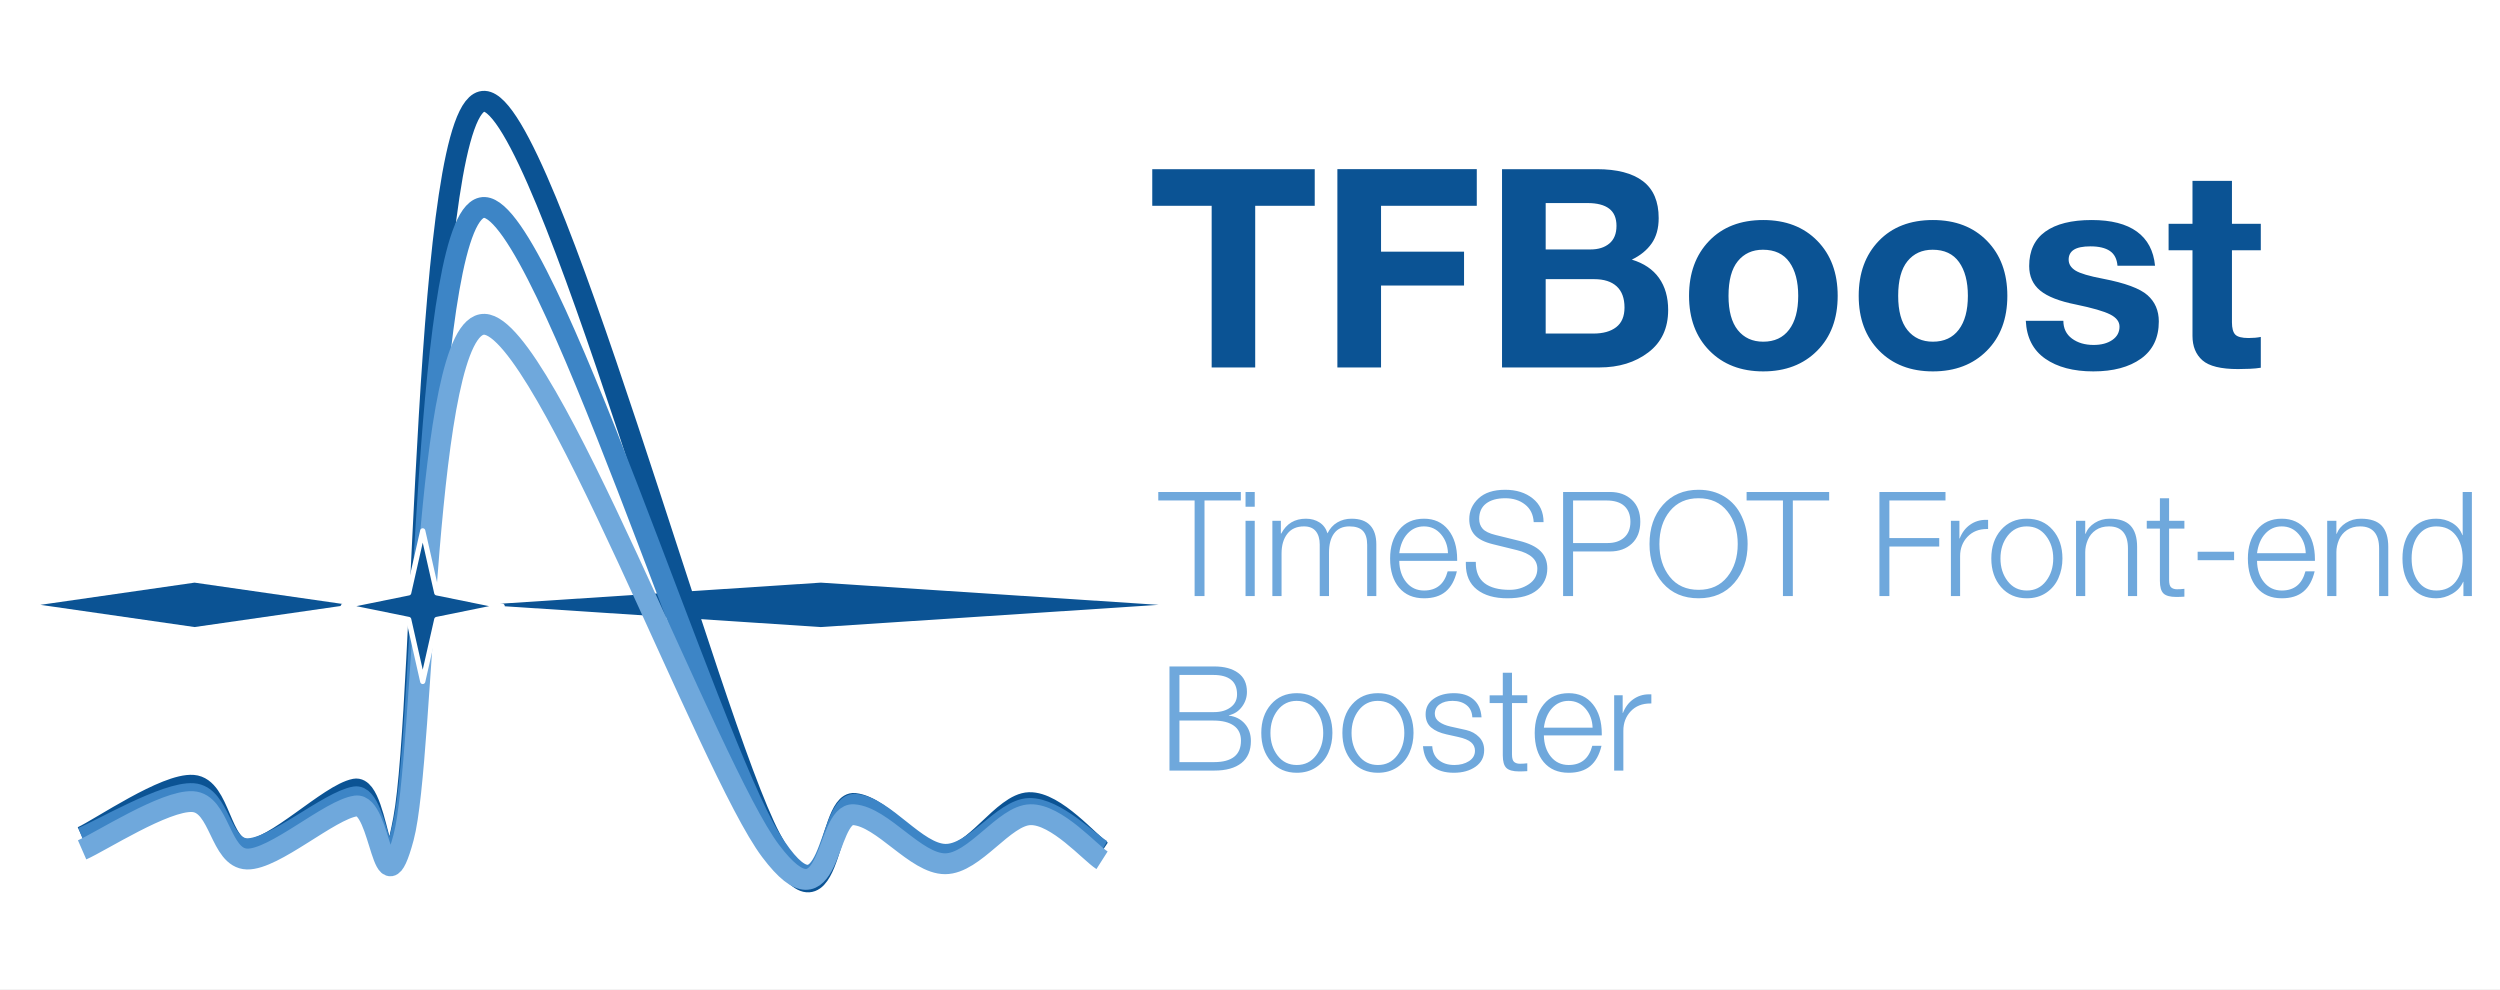
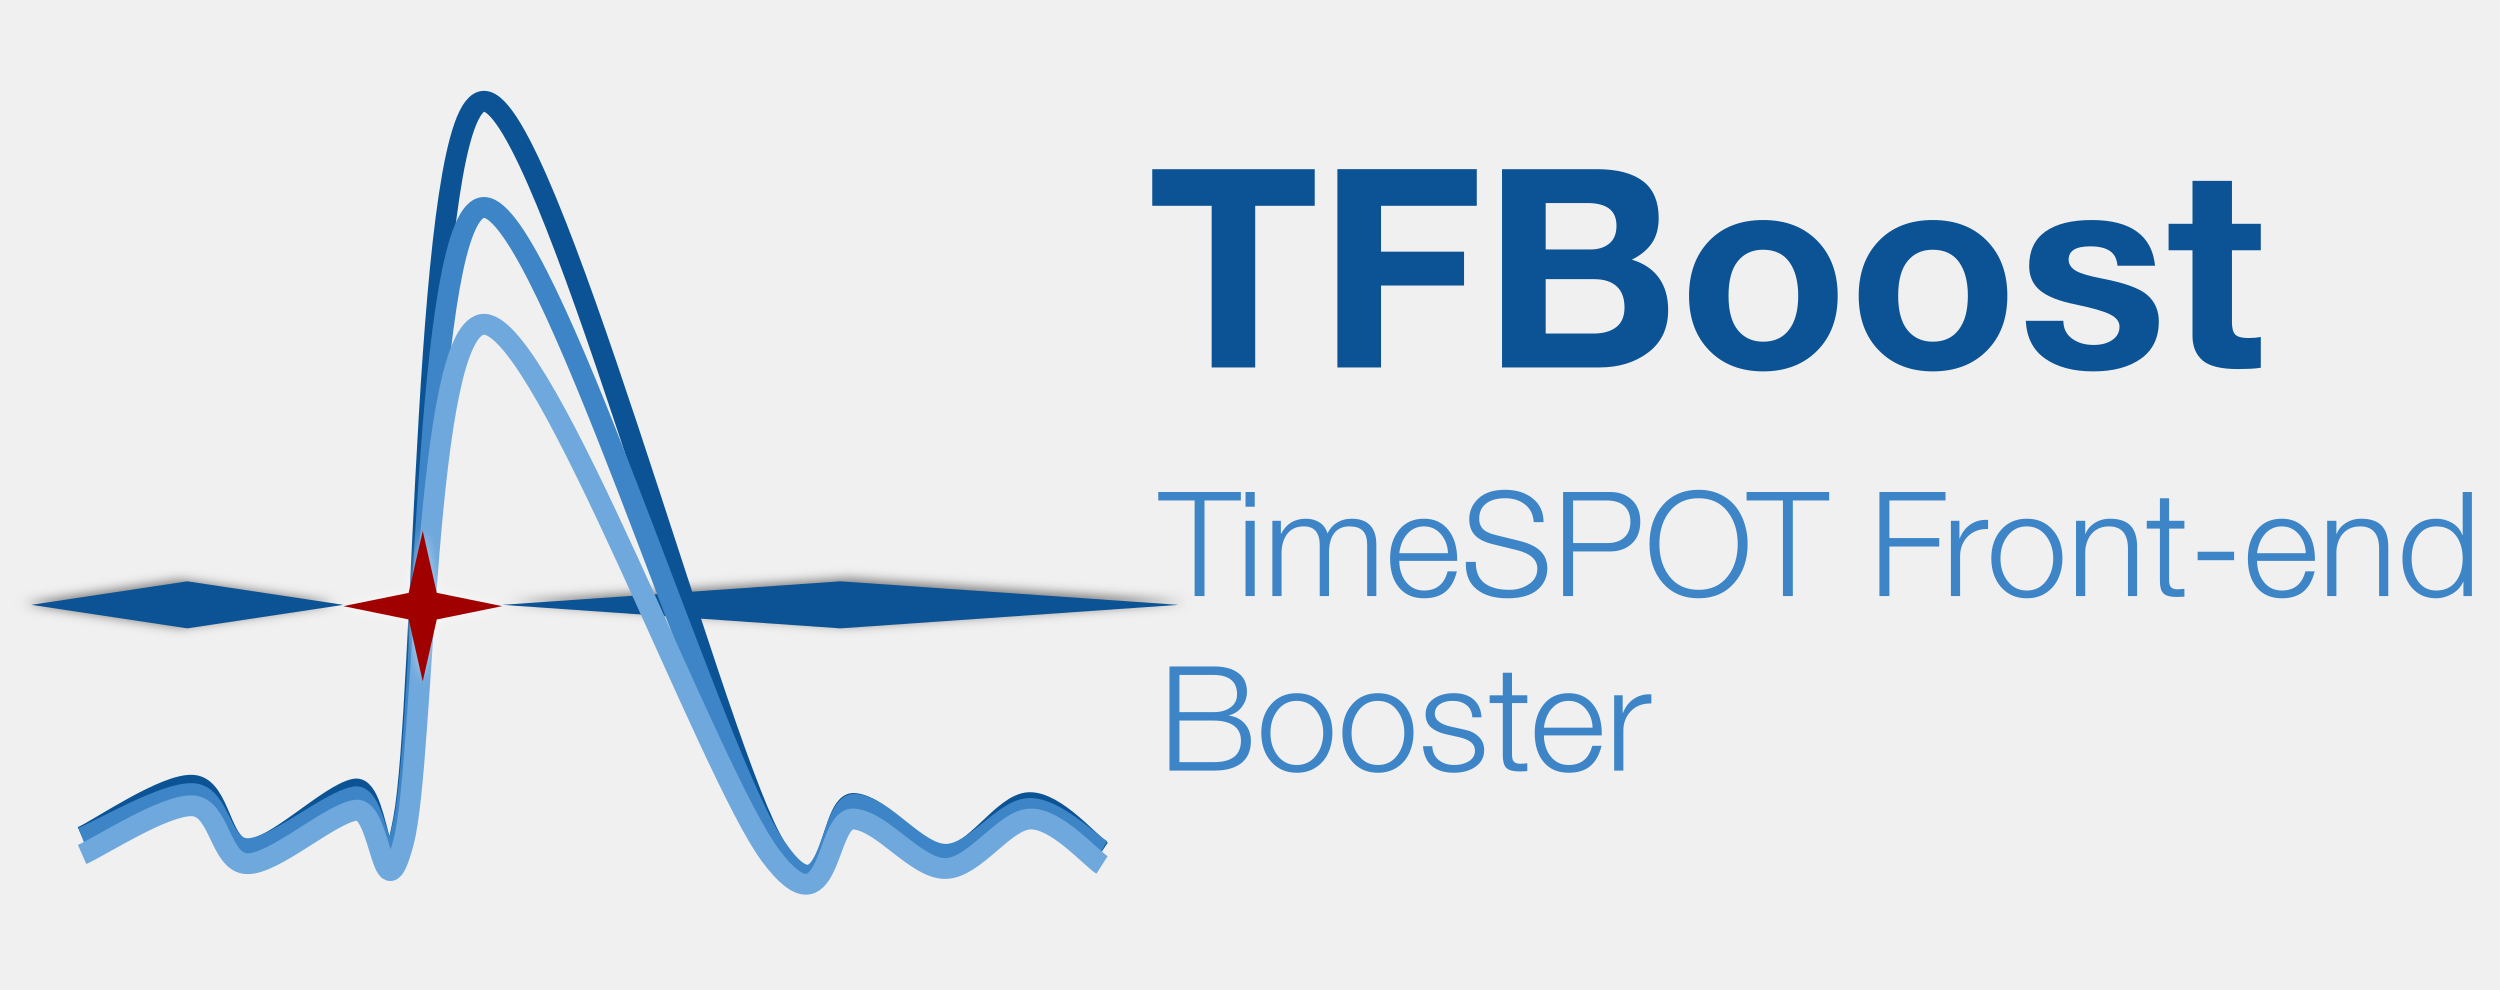
- <svg xmlns="http://www.w3.org/2000/svg" version="1.1" viewBox="0.0 0.0 960.0 379.843" fill="none" stroke="none" stroke-linecap="square" stroke-miterlimit="10">
+ <svg xmlns="http://www.w3.org/2000/svg" xmlns:xlink="http://www.w3.org/1999/xlink" version="1.1" viewBox="0.0 0.0 960.0 379.843" fill="none" stroke="none" stroke-linecap="square" stroke-miterlimit="10">
  <clipPath id="p.0">
    <path d="m0 0l960.0 0l0 379.843l-960.0 0l0 -379.843z" clip-rule="nonzero" />
  </clipPath>
  <g clip-path="url(#p.0)">
-     <path fill="#ffffff" d="m0 0l960.0 0l0 379.843l-960.0 0z" fill-rule="evenodd" />
-     <path fill="#0b5394" d="m177.841 232.262l137.339 -9.032l137.339 9.032l-137.339 9.032z" fill-rule="evenodd" />
-     <path stroke="#ffffff" stroke-width="1.0" stroke-linejoin="round" stroke-linecap="butt" d="m177.841 232.262l137.339 -9.032l137.339 9.032l-137.339 9.032z" fill-rule="evenodd" />
+     <path fill="#000000" fill-opacity="0.0" d="m0 0l960.0 0l0 379.843l-960.0 0z" fill-rule="evenodd" />
+     <g filter="url(#shadowFilter-p.1)">
+       <use xlink:href="#p.1" transform="matrix(1.0 0.0 0.0 1.0 2.800742 -1.075104)" />
+     </g>
+     <defs>
+       <filter id="shadowFilter-p.1" filterUnits="userSpaceOnUse">
+         <feGaussianBlur in="SourceAlpha" stdDeviation="2.0" result="blur" />
+         <feComponentTransfer in="blur" color-interpolation-filters="sRGB">
+           <feFuncR type="linear" slope="0" intercept="0.0" />
+           <feFuncG type="linear" slope="0" intercept="0.0" />
+           <feFuncB type="linear" slope="0" intercept="0.0" />
+           <feFuncA type="linear" slope="0.5" intercept="0" />
+         </feComponentTransfer>
+       </filter>
+     </defs>
+     <g id="p.1">
+       <path fill="#0b5394" d="m192.832 232.261l129.844 -9.033l129.844 9.033l-129.844 9.033z" fill-rule="evenodd" />
+     </g>
    <path fill="#000000" fill-opacity="0.0" d="m31.533 321.282c7.104 -3.288 32.067 -20.551 42.624 -19.728c10.558 0.823 10.361 24.425 20.722 24.666c10.361 0.241 31.428 -21.285 41.444 -23.221c10.016 -1.936 10.361 55.622 18.65 11.604c8.289 -44.018 7.598 -276.92 31.083 -275.714c23.485 1.205 86.149 238.008 109.827 282.947c23.678 44.938 21.067 -14.471 32.241 -13.317c11.174 1.153 23.623 20.29 34.803 20.238c11.18 -0.052 22.238 -20.238 32.28 -20.549c10.042 -0.312 23.31 15.567 27.972 18.68" fill-rule="evenodd" />
    <path stroke="#0b5394" stroke-width="8.0" stroke-linejoin="round" stroke-linecap="butt" d="m31.533 321.282c7.104 -3.288 32.067 -20.551 42.624 -19.728c10.558 0.823 10.361 24.425 20.722 24.666c10.361 0.241 31.428 -21.285 41.444 -23.221c10.016 -1.936 10.361 55.622 18.65 11.604c8.289 -44.018 7.598 -276.92 31.083 -275.714c23.485 1.205 86.149 238.008 109.827 282.947c23.678 44.938 21.067 -14.471 32.241 -13.317c11.174 1.153 23.623 20.29 34.803 20.238c11.18 -0.052 22.238 -20.238 32.28 -20.549c10.042 -0.312 23.31 15.567 27.972 18.68" fill-rule="evenodd" />
    <path fill="#000000" fill-opacity="0.0" d="m31.533 321.659c7.104 -2.818 32.067 -17.611 42.624 -16.906c10.558 0.705 10.361 20.931 20.722 21.137c10.361 0.206 31.428 -18.24 41.444 -19.899c10.016 -1.659 10.361 47.665 18.65 9.944c8.289 -37.721 7.598 -237.305 31.083 -236.272c23.485 1.033 86.087 204.271 109.827 242.47c23.74 38.199 21.437 -14.265 32.611 -13.277c11.174 0.988 23.315 18.941 34.433 19.208c11.119 0.266 22.238 -17.343 32.28 -17.61c10.042 -0.267 23.31 13.34 27.972 16.008" fill-rule="evenodd" />
    <path stroke="#3d85c6" stroke-width="8.0" stroke-linejoin="round" stroke-linecap="butt" d="m31.533 321.659c7.104 -2.818 32.067 -17.611 42.624 -16.906c10.558 0.705 10.361 20.931 20.722 21.137c10.361 0.206 31.428 -18.24 41.444 -19.899c10.016 -1.659 10.361 47.665 18.65 9.944c8.289 -37.721 7.598 -237.305 31.083 -236.272c23.485 1.033 86.087 204.271 109.827 242.47c23.74 38.199 21.437 -14.265 32.611 -13.277c11.174 0.988 23.315 18.941 34.433 19.208c11.119 0.266 22.238 -17.343 32.28 -17.61c10.042 -0.267 23.31 13.34 27.972 16.008" fill-rule="evenodd" />
-     <path fill="#000000" fill-opacity="0.0" d="m31.533 326.343c7.072 -3.087 31.876 -19.113 42.434 -18.525c10.558 0.588 10.465 21.774 20.912 22.053c10.447 0.279 31.755 -18.995 41.77 -20.379c10.016 -1.384 10.089 42.902 18.323 12.075c8.234 -30.827 7.598 -197.9 31.083 -197.038c23.485 0.861 86.201 170.82 109.827 202.206c23.625 31.385 20.752 -14.718 31.926 -13.894c11.174 0.825 23.808 18.841 35.119 18.841c11.311 0 22.705 -18.619 32.747 -18.841c10.042 -0.223 22.92 14.588 27.504 17.506" fill-rule="evenodd" />
-     <path stroke="#6fa8dc" stroke-width="8.0" stroke-linejoin="round" stroke-linecap="butt" d="m31.533 326.343c7.072 -3.087 31.876 -19.113 42.434 -18.525c10.558 0.588 10.465 21.774 20.912 22.053c10.447 0.279 31.755 -18.995 41.77 -20.379c10.016 -1.384 10.089 42.902 18.323 12.075c8.234 -30.827 7.598 -197.9 31.083 -197.038c23.485 0.861 86.201 170.82 109.827 202.206c23.625 31.385 20.752 -14.718 31.926 -13.894c11.174 0.825 23.808 18.841 35.119 18.841c11.311 0 22.705 -18.619 32.747 -18.841c10.042 -0.223 22.92 14.588 27.504 17.506" fill-rule="evenodd" />
-     <path fill="#0b5394" d="m12.0 232.259l62.71 -9.032l62.71 9.032l-62.71 9.032z" fill-rule="evenodd" />
-     <path stroke="#ffffff" stroke-width="1.0" stroke-linejoin="round" stroke-linecap="butt" d="m12.0 232.259l62.71 -9.032l62.71 9.032l-62.71 9.032z" fill-rule="evenodd" />
-     <path fill="#0b5394" d="m131.824 232.764l25.112 -5.111l5.392 -23.802l5.392 23.802l25.112 5.111l-25.112 5.111l-5.392 23.802l-5.392 -23.802z" fill-rule="evenodd" />
-     <path stroke="#ffffff" stroke-width="2.0" stroke-linejoin="round" stroke-linecap="butt" d="m131.824 232.764l25.112 -5.111l5.392 -23.802l5.392 23.802l25.112 5.111l-25.112 5.111l-5.392 23.802l-5.392 -23.802z" fill-rule="evenodd" />
+     <path fill="#000000" fill-opacity="0.0" d="m31.533 328.115c7.072 -3.115 31.876 -19.281 42.434 -18.688c10.558 0.593 10.465 21.965 20.912 22.247c10.447 0.281 31.755 -19.162 41.77 -20.558c10.016 -1.396 10.089 43.279 18.323 12.181c8.234 -31.098 7.598 -199.637 31.083 -198.769c23.485 0.869 86.201 172.32 109.827 203.981c23.625 31.661 20.752 -14.848 31.926 -14.016c11.174 0.832 23.808 19.007 35.119 19.007c11.311 0 22.705 -18.782 32.747 -19.007c10.042 -0.225 22.92 14.716 27.504 17.659" fill-rule="evenodd" />
+     <path stroke="#6fa8dc" stroke-width="8.0" stroke-linejoin="round" stroke-linecap="butt" d="m31.533 328.115c7.072 -3.115 31.876 -19.281 42.434 -18.688c10.558 0.593 10.465 21.965 20.912 22.247c10.447 0.281 31.755 -19.162 41.77 -20.558c10.016 -1.396 10.089 43.279 18.323 12.181c8.234 -31.098 7.598 -199.637 31.083 -198.769c23.485 0.869 86.201 172.32 109.827 203.981c23.625 31.661 20.752 -14.848 31.926 -14.016c11.174 0.832 23.808 19.007 35.119 19.007c11.311 0 22.705 -18.782 32.747 -19.007c10.042 -0.225 22.92 14.716 27.504 17.659" fill-rule="evenodd" />
+     <g filter="url(#shadowFilter-p.2)">
+       <use xlink:href="#p.2" transform="matrix(1.0 0.0 0.0 1.0 -2.954423 -0.5209446)" />
+     </g>
+     <defs>
+       <filter id="shadowFilter-p.2" filterUnits="userSpaceOnUse">
+         <feGaussianBlur in="SourceAlpha" stdDeviation="2.0" result="blur" />
+         <feComponentTransfer in="blur" color-interpolation-filters="sRGB">
+           <feFuncR type="linear" slope="0" intercept="0.0" />
+           <feFuncG type="linear" slope="0" intercept="0.0" />
+           <feFuncB type="linear" slope="0" intercept="0.0" />
+           <feFuncA type="linear" slope="0.5" intercept="0" />
+         </feComponentTransfer>
+       </filter>
+     </defs>
+     <g id="p.2">
+       <path fill="#0b5394" d="m12.0 232.259l59.912 -9.033l59.912 9.033l-59.912 9.033z" fill-rule="evenodd" />
+     </g>
+     <g filter="url(#shadowFilter-p.3)">
+       <use xlink:href="#p.3" transform="" />
+     </g>
+     <defs>
+       <filter id="shadowFilter-p.3" filterUnits="userSpaceOnUse">
+         <feGaussianBlur in="SourceAlpha" stdDeviation="2.0" result="blur" />
+         <feComponentTransfer in="blur" color-interpolation-filters="sRGB">
+           <feFuncR type="linear" slope="0" intercept="1.0" />
+           <feFuncG type="linear" slope="0" intercept="1.0" />
+           <feFuncB type="linear" slope="0" intercept="1.0" />
+           <feFuncA type="linear" slope="0.5" intercept="0" />
+         </feComponentTransfer>
+       </filter>
+     </defs>
+     <g id="p.3">
+       <path fill="#a10000" d="m131.824 232.764l25.112 -5.111l5.392 -23.802l5.392 23.802l25.112 5.111l-25.112 5.111l-5.392 23.802l-5.392 -23.802z" fill-rule="evenodd" />
+     </g>
    <path fill="#000000" fill-opacity="0.0" d="m432.06 29.701l596.409 0l0 307.402l-596.409 0z" fill-rule="evenodd" />
    <path fill="#0b5394" d="m504.857 64.96l0 14.062l-22.859 0l0 62.078l-16.719 0l0 -62.078l-22.812 0l0 -14.062l62.391 0zm62.228 0l0 14.062l-36.766 0l0 17.609l31.875 0l0 13.016l-31.875 0l0 31.453l-16.766 0l0 -76.141l53.531 0zm46.098 0q11.656 0 17.703 4.609q6.047 4.609 6.047 14.188q0 5.891 -2.719 9.75q-2.703 3.844 -7.594 6.188q6.922 2.094 10.438 7.047q3.516 4.938 3.516 12.281q0 10.516 -7.609 16.297q-7.594 5.781 -18.797 5.781l-37.391 0l0 -76.141l36.406 0zm-2.406 30.828q4.484 0 7.219 -2.281q2.734 -2.297 2.734 -6.781q0 -4.469 -2.812 -6.609q-2.812 -2.141 -8.281 -2.141l-16.094 0l0 17.812l17.234 0zm1.094 32.297q5.578 0 8.75 -2.453q3.188 -2.453 3.188 -7.547q0 -5.359 -3.0 -8.125q-3.0 -2.766 -8.672 -2.766l-18.594 0l0 20.891l18.328 0zm65.206 -43.594q12.969 0 20.781 8.0q7.812 7.984 7.812 21.109q0 13.172 -7.891 21.094q-7.891 7.922 -20.703 7.922q-12.812 0 -20.656 -7.969q-7.828 -7.969 -7.828 -21.047q0 -13.062 7.703 -21.078q7.719 -8.031 20.781 -8.031zm-13.328 29.109q0 8.703 3.562 13.156q3.578 4.453 9.766 4.453q6.453 0 9.938 -4.609q3.5 -4.609 3.5 -13.0q0 -8.219 -3.391 -12.953q-3.375 -4.75 -10.156 -4.75q-6.078 0 -9.656 4.406q-3.562 4.391 -3.562 13.297zm78.478 -29.109q12.969 0 20.781 8.0q7.812 7.984 7.812 21.109q0 13.172 -7.891 21.094q-7.891 7.922 -20.703 7.922q-12.812 0 -20.656 -7.969q-7.828 -7.969 -7.828 -21.047q0 -13.062 7.703 -21.078q7.719 -8.031 20.781 -8.031zm-13.328 29.109q0 8.703 3.562 13.156q3.578 4.453 9.766 4.453q6.453 0 9.938 -4.609q3.5 -4.609 3.5 -13.0q0 -8.219 -3.391 -12.953q-3.375 -4.75 -10.156 -4.75q-6.078 0 -9.656 4.406q-3.562 4.391 -3.562 13.297zm74.306 -29.109q11.25 0 17.375 4.453q6.125 4.453 6.953 13.094l-14.422 0q-0.312 -3.906 -2.922 -5.672q-2.609 -1.766 -7.453 -1.766q-4.359 0 -6.375 1.297q-2.0 1.297 -2.0 3.797q0 2.562 2.625 4.203q2.641 1.641 10.594 3.141q12.719 2.453 17.062 6.312q4.344 3.844 4.344 10.094q0 9.375 -6.844 14.281q-6.844 4.891 -18.312 4.891q-11.453 0 -18.453 -4.875q-7.0 -4.875 -7.469 -14.562l14.422 0q0 4.375 3.297 6.828q3.312 2.453 8.312 2.453q4.422 0 7.188 -1.906q2.766 -1.906 2.766 -5.125q0 -2.875 -3.594 -4.688q-3.594 -1.828 -13.172 -3.812q-9.484 -1.875 -13.703 -5.359q-4.219 -3.484 -4.219 -9.422q0 -8.75 6.188 -13.203q6.203 -4.453 17.812 -4.453zm53.864 -15.047l0 16.5l11.078 0l0 10.156l-11.078 0l0 27.656q0 3.391 1.266 4.719q1.281 1.328 5.125 1.328q1.312 0 2.5 -0.109q1.203 -0.109 2.188 -0.312l0 11.828q-1.875 0.312 -4.188 0.406q-2.312 0.109 -4.562 0.109q-9.828 0 -13.656 -3.359q-3.828 -3.359 -3.828 -9.406l0 -32.859l-9.172 0l0 -10.156l9.172 0l0 -16.5l15.156 0z" fill-rule="nonzero" />
    <path fill="#000000" fill-opacity="0.0" d="m436.06 166.14l635.591 0l0 184l-635.591 0z" fill-rule="evenodd" />
-     <path fill="#6fa8dc" d="m476.482 188.916l0 3.266l-13.953 0l0 36.719l-3.797 0l0 -36.719l-13.953 0l0 -3.266l31.703 0zm5.336 0l0 5.672l-3.531 0l0 -5.672l3.531 0zm0 11.078l0 28.906l-3.531 0l0 -28.906l3.531 0zm19.66 -0.812q3.0 0 5.219 1.438q2.219 1.422 3.062 4.188q1.344 -2.766 3.75 -4.188q2.422 -1.438 5.469 -1.438q4.812 0 7.172 2.562q2.359 2.547 2.359 7.297l0 19.859l-3.516 0l0 -19.656q0 -3.672 -1.641 -5.391q-1.641 -1.719 -5.172 -1.719q-3.859 0 -5.859 2.656q-1.984 2.641 -1.984 7.484l0 16.625l-3.562 0l0 -19.797q0 -3.25 -1.5 -5.109q-1.5 -1.859 -4.547 -1.859q-4.203 0 -6.406 2.859q-2.203 2.844 -2.203 7.531l0 16.375l-3.531 0l0 -28.906l3.266 0l0 4.875l0.156 0q1.5 -2.844 3.859 -4.266q2.375 -1.422 5.609 -1.422zm45.352 0q5.891 0 9.297 4.266q3.422 4.266 3.422 11.375l0 0.562l-22.234 0q0.094 5.031 2.703 8.203q2.609 3.172 6.812 3.172q3.531 0 5.797 -1.812q2.281 -1.812 3.281 -5.562l3.531 0q-1.234 5.219 -4.328 7.797q-3.078 2.562 -8.281 2.562q-6.125 0 -9.578 -4.094q-3.453 -4.109 -3.453 -11.188q0 -6.734 3.469 -11.0q3.469 -4.281 9.562 -4.281zm9.188 13.25q-0.125 -4.281 -2.688 -7.281q-2.562 -3.016 -6.547 -3.016q-3.75 0 -6.312 2.797q-2.547 2.781 -3.156 7.5l18.703 0zm21.957 -24.359q6.438 0 10.594 3.328q4.156 3.312 4.156 9.109l-3.781 0q-0.25 -4.375 -3.328 -6.781q-3.062 -2.406 -7.578 -2.406q-4.734 0 -7.391 2.047q-2.641 2.031 -2.641 5.891q0 2.266 1.344 3.781q1.359 1.516 4.938 2.391l9.109 2.25q5.625 1.391 8.188 3.969q2.578 2.562 2.578 6.641q0 5.031 -3.859 8.25q-3.844 3.203 -11.422 3.203q-7.469 0 -11.734 -3.359q-4.266 -3.359 -4.266 -9.734l0 -0.906l3.828 0l0 0.281q0 5.297 3.328 7.891q3.328 2.578 9.672 2.578q4.125 0 7.375 -2.172q3.25 -2.172 3.25 -5.953q0 -5.172 -7.781 -7.109q-7.828 -1.906 -9.328 -2.297q-4.781 -1.172 -6.906 -3.5q-2.125 -2.328 -2.125 -6.094q0 -4.656 3.547 -7.969q3.547 -3.328 10.234 -3.328zm40.258 0.844q5.172 0 8.406 3.031q3.234 3.016 3.234 8.406q0 5.359 -3.234 8.391q-3.234 3.016 -8.406 3.016l-14.172 0l0 17.141l-3.828 0l0 -39.984l18.0 0zm-0.844 19.609q3.906 0 6.297 -2.109q2.391 -2.125 2.391 -6.062q0 -3.891 -2.312 -6.031q-2.312 -2.141 -6.922 -2.141l-12.781 0l0 16.344l13.328 0zm34.883 -20.453q5.641 0 9.938 2.656q4.312 2.656 6.594 7.531q2.281 4.859 2.281 10.656q0 9.016 -5.109 14.922q-5.094 5.906 -13.703 5.906q-8.641 0 -13.75 -5.828q-5.109 -5.844 -5.109 -15.0q0 -9.172 5.125 -15.0q5.125 -5.844 13.734 -5.844zm-15.062 20.844q0 7.547 3.969 12.562q3.984 5.016 11.094 5.016q7.031 0 11.016 -4.984q4.0 -5.0 4.0 -12.594q0 -7.531 -3.969 -12.562q-3.969 -5.031 -11.094 -5.031q-6.953 0 -10.984 4.922q-4.031 4.922 -4.031 12.672zm65.188 -20.0l0 3.266l-13.953 0l0 36.719l-3.797 0l0 -36.719l-13.953 0l0 -3.266l31.703 0zm44.672 0l0 3.266l-21.547 0l0 14.438l19.141 0l0 3.25l-19.141 0l0 19.031l-3.828 0l0 -39.984l25.375 0zm15.484 10.703l0.875 0l0 3.516l-0.406 0q-4.688 0 -7.516 3.0q-2.828 3.0 -2.828 7.453l0 15.312l-3.531 0l0 -28.906l3.266 0l0 6.781l0.109 0q1.312 -3.391 3.969 -5.266q2.672 -1.891 6.062 -1.891zm15.75 -0.438q6.172 0 9.922 4.297q3.75 4.281 3.75 10.984q0 4.047 -1.547 7.547q-1.547 3.5 -4.703 5.625q-3.156 2.109 -7.422 2.109q-6.125 0 -9.891 -4.297q-3.75 -4.312 -3.75 -10.984q0 -6.703 3.734 -10.984q3.75 -4.297 9.906 -4.297zm-10.125 15.281q0 5.109 2.766 8.703q2.766 3.594 7.359 3.594q4.594 0 7.359 -3.609q2.781 -3.609 2.781 -8.688q0 -5.094 -2.781 -8.703q-2.766 -3.625 -7.422 -3.625q-4.484 0 -7.281 3.578q-2.781 3.578 -2.781 8.75zm41.926 -15.281q5.547 0 8.047 2.703q2.5 2.703 2.5 8.141l0 18.875l-3.516 0l0 -18.266q0 -4.188 -1.828 -6.344q-1.812 -2.156 -5.5 -2.156q-2.906 0 -5.0 1.406q-2.094 1.406 -3.094 3.781q-0.984 2.359 -0.984 4.672l0 16.906l-3.531 0l0 -28.906l3.531 0l0 5.0l0.109 0q1.0 -2.594 3.547 -4.203q2.547 -1.609 5.719 -1.609zm22.828 -7.859l0 8.672l5.875 0l0 2.984l-5.875 0l0 19.719q0 2.203 0.828 2.891q0.844 0.688 2.156 0.688q0.547 0 1.297 -0.031q0.75 -0.047 1.594 -0.141l0 3.016q-0.766 0.062 -1.547 0.078q-0.766 0.031 -1.562 0.031q-3.531 0 -4.922 -1.344q-1.375 -1.344 -1.375 -4.812l0 -20.094l-5.047 0l0 -2.984l5.047 0l0 -8.672l3.531 0zm24.961 20.547l0 3.25l-14.0 0l0 -3.25l14.0 0zm18.32 -12.688q5.891 0 9.297 4.266q3.422 4.266 3.422 11.375l0 0.562l-22.234 0q0.094 5.031 2.703 8.203q2.609 3.172 6.812 3.172q3.531 0 5.797 -1.812q2.281 -1.812 3.281 -5.562l3.531 0q-1.234 5.219 -4.328 7.797q-3.078 2.562 -8.281 2.562q-6.125 0 -9.578 -4.094q-3.453 -4.109 -3.453 -11.188q0 -6.734 3.469 -11.0q3.469 -4.281 9.562 -4.281zm9.188 13.25q-0.125 -4.281 -2.688 -7.281q-2.562 -3.016 -6.547 -3.016q-3.75 0 -6.312 2.797q-2.547 2.781 -3.156 7.5l18.703 0zm21.145 -13.25q5.547 0 8.047 2.703q2.5 2.703 2.5 8.141l0 18.875l-3.516 0l0 -18.266q0 -4.188 -1.828 -6.344q-1.812 -2.156 -5.5 -2.156q-2.906 0 -5.0 1.406q-2.094 1.406 -3.094 3.781q-0.984 2.359 -0.984 4.672l0 16.906l-3.531 0l0 -28.906l3.531 0l0 5.0l0.109 0q1.0 -2.594 3.547 -4.203q2.547 -1.609 5.719 -1.609zm42.656 -10.266l0 39.984l-3.25 0l0 -5.5l-0.109 0q-1.234 2.906 -4.219 4.625q-2.984 1.719 -6.125 1.719q-5.906 0 -9.438 -4.156q-3.516 -4.156 -3.516 -11.125q0 -6.922 3.5 -11.094q3.5 -4.188 9.453 -4.188q3.391 0 6.156 1.641q2.766 1.641 3.906 4.672l0.109 0l0 -16.578l3.531 0zm-23.141 25.547q0 5.359 2.531 8.828q2.531 3.469 6.938 3.469q4.844 0 7.484 -3.438q2.656 -3.453 2.656 -8.859q0 -5.438 -2.641 -8.875q-2.641 -3.453 -7.531 -3.453q-4.297 0 -6.875 3.406q-2.562 3.391 -2.562 8.922z" fill-rule="nonzero" />
-     <path fill="#6fa8dc" d="m466.279 255.916q5.766 0 9.156 2.469q3.391 2.453 3.391 7.297q0 3.141 -1.906 5.703q-1.891 2.562 -5.031 3.297l0 0.109q3.828 0.484 6.141 3.141q2.312 2.656 2.312 6.594q0 5.609 -3.656 8.5q-3.656 2.875 -10.375 2.875l-17.234 0l0 -39.984l17.203 0zm-0.047 17.531q3.844 0 6.312 -1.828q2.484 -1.828 2.484 -4.984q0 -3.766 -2.312 -5.609q-2.312 -1.844 -6.766 -1.844l-13.047 0l0 14.266l13.328 0zm0.047 19.203q5.0 0 7.625 -2.031q2.625 -2.047 2.625 -6.203q0 -3.828 -2.75 -5.766q-2.734 -1.953 -7.797 -1.953l-13.078 0l0 15.953l13.375 0zm31.695 -26.469q6.172 0 9.922 4.297q3.75 4.281 3.75 10.984q0 4.047 -1.547 7.547q-1.547 3.5 -4.703 5.625q-3.156 2.109 -7.422 2.109q-6.125 0 -9.891 -4.297q-3.75 -4.312 -3.75 -10.984q0 -6.703 3.734 -10.984q3.75 -4.297 9.906 -4.297zm-10.125 15.281q0 5.109 2.766 8.703q2.766 3.594 7.359 3.594q4.594 0 7.359 -3.609q2.781 -3.609 2.781 -8.688q0 -5.094 -2.781 -8.703q-2.766 -3.625 -7.422 -3.625q-4.484 0 -7.281 3.578q-2.781 3.578 -2.781 8.75zm41.27 -15.281q6.172 0 9.922 4.297q3.75 4.281 3.75 10.984q0 4.047 -1.547 7.547q-1.547 3.5 -4.703 5.625q-3.156 2.109 -7.422 2.109q-6.125 0 -9.891 -4.297q-3.75 -4.312 -3.75 -10.984q0 -6.703 3.734 -10.984q3.75 -4.297 9.906 -4.297zm-10.125 15.281q0 5.109 2.766 8.703q2.766 3.594 7.359 3.594q4.594 0 7.359 -3.609q2.781 -3.609 2.781 -8.688q0 -5.094 -2.781 -8.703q-2.766 -3.625 -7.422 -3.625q-4.484 0 -7.281 3.578q-2.781 3.578 -2.781 8.75zm39.332 -15.281q4.703 0 7.5 2.406q2.797 2.406 3.078 6.859l-3.531 0q-0.156 -3.062 -2.234 -4.688q-2.062 -1.625 -5.344 -1.625q-3.062 0 -4.953 1.312q-1.875 1.312 -1.875 3.656q0 1.859 1.672 3.078q1.688 1.219 4.344 1.812l6.047 1.344q2.969 0.688 4.922 2.688q1.969 1.984 1.969 5.031q0 4.047 -3.328 6.375q-3.328 2.312 -8.297 2.312q-5.359 0 -8.406 -2.562q-3.031 -2.578 -3.469 -7.641l3.562 0q0.188 3.422 2.5 5.328q2.312 1.891 6.0 1.891q3.281 0 5.594 -1.469q2.312 -1.484 2.312 -4.016q0 -1.953 -1.5 -3.234q-1.484 -1.281 -4.953 -2.047l-4.438 -0.984q-3.797 -0.828 -5.938 -2.656q-2.125 -1.828 -2.125 -5.078q0 -3.75 3.062 -5.922q3.062 -2.172 7.828 -2.172zm22.277 -7.859l0 8.672l5.875 0l0 2.984l-5.875 0l0 19.719q0 2.203 0.828 2.891q0.844 0.688 2.156 0.688q0.547 0 1.297 -0.031q0.75 -0.047 1.594 -0.141l0 3.016q-0.766 0.062 -1.547 0.078q-0.766 0.031 -1.562 0.031q-3.531 0 -4.922 -1.344q-1.375 -1.344 -1.375 -4.812l0 -20.094l-5.047 0l0 -2.984l5.047 0l0 -8.672l3.531 0zm21.762 7.859q5.891 0 9.297 4.266q3.422 4.266 3.422 11.375l0 0.562l-22.234 0q0.094 5.031 2.703 8.203q2.609 3.172 6.812 3.172q3.531 0 5.797 -1.812q2.281 -1.812 3.281 -5.562l3.531 0q-1.234 5.219 -4.328 7.797q-3.078 2.562 -8.281 2.562q-6.125 0 -9.578 -4.094q-3.453 -4.109 -3.453 -11.188q0 -6.734 3.469 -11.0q3.469 -4.281 9.562 -4.281zm9.188 13.25q-0.125 -4.281 -2.688 -7.281q-2.562 -3.016 -6.547 -3.016q-3.75 0 -6.312 2.797q-2.547 2.781 -3.156 7.5l18.703 0zm21.691 -12.812l0.875 0l0 3.516l-0.406 0q-4.688 0 -7.516 3.0q-2.828 3.0 -2.828 7.453l0 15.312l-3.531 0l0 -28.906l3.266 0l0 6.781l0.109 0q1.312 -3.391 3.969 -5.266q2.672 -1.891 6.062 -1.891z" fill-rule="nonzero" />
+     <path fill="#3d85c6" d="m476.482 188.916l0 3.266l-13.953 0l0 36.719l-3.797 0l0 -36.719l-13.953 0l0 -3.266l31.703 0zm5.336 0l0 5.672l-3.531 0l0 -5.672l3.531 0zm0 11.078l0 28.906l-3.531 0l0 -28.906l3.531 0zm19.66 -0.812q3.0 0 5.219 1.438q2.219 1.422 3.062 4.188q1.344 -2.766 3.75 -4.188q2.422 -1.438 5.469 -1.438q4.812 0 7.172 2.562q2.359 2.547 2.359 7.297l0 19.859l-3.516 0l0 -19.656q0 -3.672 -1.641 -5.391q-1.641 -1.719 -5.172 -1.719q-3.859 0 -5.859 2.656q-1.984 2.641 -1.984 7.484l0 16.625l-3.562 0l0 -19.797q0 -3.25 -1.5 -5.109q-1.5 -1.859 -4.547 -1.859q-4.203 0 -6.406 2.859q-2.203 2.844 -2.203 7.531l0 16.375l-3.531 0l0 -28.906l3.266 0l0 4.875l0.156 0q1.5 -2.844 3.859 -4.266q2.375 -1.422 5.609 -1.422zm45.352 0q5.891 0 9.297 4.266q3.422 4.266 3.422 11.375l0 0.562l-22.234 0q0.094 5.031 2.703 8.203q2.609 3.172 6.812 3.172q3.531 0 5.797 -1.812q2.281 -1.812 3.281 -5.562l3.531 0q-1.234 5.219 -4.328 7.797q-3.078 2.562 -8.281 2.562q-6.125 0 -9.578 -4.094q-3.453 -4.109 -3.453 -11.188q0 -6.734 3.469 -11.0q3.469 -4.281 9.562 -4.281zm9.188 13.25q-0.125 -4.281 -2.688 -7.281q-2.562 -3.016 -6.547 -3.016q-3.75 0 -6.312 2.797q-2.547 2.781 -3.156 7.5l18.703 0zm21.957 -24.359q6.438 0 10.594 3.328q4.156 3.312 4.156 9.109l-3.781 0q-0.25 -4.375 -3.328 -6.781q-3.062 -2.406 -7.578 -2.406q-4.734 0 -7.391 2.047q-2.641 2.031 -2.641 5.891q0 2.266 1.344 3.781q1.359 1.516 4.938 2.391l9.109 2.25q5.625 1.391 8.188 3.969q2.578 2.562 2.578 6.641q0 5.031 -3.859 8.25q-3.844 3.203 -11.422 3.203q-7.469 0 -11.734 -3.359q-4.266 -3.359 -4.266 -9.734l0 -0.906l3.828 0l0 0.281q0 5.297 3.328 7.891q3.328 2.578 9.672 2.578q4.125 0 7.375 -2.172q3.25 -2.172 3.25 -5.953q0 -5.172 -7.781 -7.109q-7.828 -1.906 -9.328 -2.297q-4.781 -1.172 -6.906 -3.5q-2.125 -2.328 -2.125 -6.094q0 -4.656 3.547 -7.969q3.547 -3.328 10.234 -3.328zm40.258 0.844q5.172 0 8.406 3.031q3.234 3.016 3.234 8.406q0 5.359 -3.234 8.391q-3.234 3.016 -8.406 3.016l-14.172 0l0 17.141l-3.828 0l0 -39.984l18.0 0zm-0.844 19.609q3.906 0 6.297 -2.109q2.391 -2.125 2.391 -6.062q0 -3.891 -2.312 -6.031q-2.312 -2.141 -6.922 -2.141l-12.781 0l0 16.344l13.328 0zm34.883 -20.453q5.641 0 9.938 2.656q4.312 2.656 6.594 7.531q2.281 4.859 2.281 10.656q0 9.016 -5.109 14.922q-5.094 5.906 -13.703 5.906q-8.641 0 -13.75 -5.828q-5.109 -5.844 -5.109 -15.0q0 -9.172 5.125 -15.0q5.125 -5.844 13.734 -5.844zm-15.062 20.844q0 7.547 3.969 12.562q3.984 5.016 11.094 5.016q7.031 0 11.016 -4.984q4.0 -5.0 4.0 -12.594q0 -7.531 -3.969 -12.562q-3.969 -5.031 -11.094 -5.031q-6.953 0 -10.984 4.922q-4.031 4.922 -4.031 12.672zm65.188 -20.0l0 3.266l-13.953 0l0 36.719l-3.797 0l0 -36.719l-13.953 0l0 -3.266l31.703 0zm44.672 0l0 3.266l-21.547 0l0 14.438l19.141 0l0 3.25l-19.141 0l0 19.031l-3.828 0l0 -39.984l25.375 0zm15.484 10.703l0.875 0l0 3.516l-0.406 0q-4.688 0 -7.516 3.0q-2.828 3.0 -2.828 7.453l0 15.312l-3.531 0l0 -28.906l3.266 0l0 6.781l0.109 0q1.312 -3.391 3.969 -5.266q2.672 -1.891 6.062 -1.891zm15.75 -0.438q6.172 0 9.922 4.297q3.75 4.281 3.75 10.984q0 4.047 -1.547 7.547q-1.547 3.5 -4.703 5.625q-3.156 2.109 -7.422 2.109q-6.125 0 -9.891 -4.297q-3.75 -4.312 -3.75 -10.984q0 -6.703 3.734 -10.984q3.75 -4.297 9.906 -4.297zm-10.125 15.281q0 5.109 2.766 8.703q2.766 3.594 7.359 3.594q4.594 0 7.359 -3.609q2.781 -3.609 2.781 -8.688q0 -5.094 -2.781 -8.703q-2.766 -3.625 -7.422 -3.625q-4.484 0 -7.281 3.578q-2.781 3.578 -2.781 8.75zm41.926 -15.281q5.547 0 8.047 2.703q2.5 2.703 2.5 8.141l0 18.875l-3.516 0l0 -18.266q0 -4.188 -1.828 -6.344q-1.812 -2.156 -5.5 -2.156q-2.906 0 -5.0 1.406q-2.094 1.406 -3.094 3.781q-0.984 2.359 -0.984 4.672l0 16.906l-3.531 0l0 -28.906l3.531 0l0 5.0l0.109 0q1.0 -2.594 3.547 -4.203q2.547 -1.609 5.719 -1.609zm22.828 -7.859l0 8.672l5.875 0l0 2.984l-5.875 0l0 19.719q0 2.203 0.828 2.891q0.844 0.688 2.156 0.688q0.547 0 1.297 -0.031q0.75 -0.047 1.594 -0.141l0 3.016q-0.766 0.062 -1.547 0.078q-0.766 0.031 -1.562 0.031q-3.531 0 -4.922 -1.344q-1.375 -1.344 -1.375 -4.812l0 -20.094l-5.047 0l0 -2.984l5.047 0l0 -8.672l3.531 0zm24.961 20.547l0 3.25l-14.0 0l0 -3.25l14.0 0zm18.32 -12.688q5.891 0 9.297 4.266q3.422 4.266 3.422 11.375l0 0.562l-22.234 0q0.094 5.031 2.703 8.203q2.609 3.172 6.812 3.172q3.531 0 5.797 -1.812q2.281 -1.812 3.281 -5.562l3.531 0q-1.234 5.219 -4.328 7.797q-3.078 2.562 -8.281 2.562q-6.125 0 -9.578 -4.094q-3.453 -4.109 -3.453 -11.188q0 -6.734 3.469 -11.0q3.469 -4.281 9.562 -4.281zm9.188 13.25q-0.125 -4.281 -2.688 -7.281q-2.562 -3.016 -6.547 -3.016q-3.75 0 -6.312 2.797q-2.547 2.781 -3.156 7.5l18.703 0zm21.145 -13.25q5.547 0 8.047 2.703q2.5 2.703 2.5 8.141l0 18.875l-3.516 0l0 -18.266q0 -4.188 -1.828 -6.344q-1.812 -2.156 -5.5 -2.156q-2.906 0 -5.0 1.406q-2.094 1.406 -3.094 3.781q-0.984 2.359 -0.984 4.672l0 16.906l-3.531 0l0 -28.906l3.531 0l0 5.0l0.109 0q1.0 -2.594 3.547 -4.203q2.547 -1.609 5.719 -1.609zm42.656 -10.266l0 39.984l-3.25 0l0 -5.5l-0.109 0q-1.234 2.906 -4.219 4.625q-2.984 1.719 -6.125 1.719q-5.906 0 -9.438 -4.156q-3.516 -4.156 -3.516 -11.125q0 -6.922 3.5 -11.094q3.5 -4.188 9.453 -4.188q3.391 0 6.156 1.641q2.766 1.641 3.906 4.672l0.109 0l0 -16.578l3.531 0zm-23.141 25.547q0 5.359 2.531 8.828q2.531 3.469 6.938 3.469q4.844 0 7.484 -3.438q2.656 -3.453 2.656 -8.859q0 -5.438 -2.641 -8.875q-2.641 -3.453 -7.531 -3.453q-4.297 0 -6.875 3.406q-2.562 3.391 -2.562 8.922z" fill-rule="nonzero" />
+     <path fill="#3d85c6" d="m466.279 255.916q5.766 0 9.156 2.469q3.391 2.453 3.391 7.297q0 3.141 -1.906 5.703q-1.891 2.562 -5.031 3.297l0 0.109q3.828 0.484 6.141 3.141q2.312 2.656 2.312 6.594q0 5.609 -3.656 8.5q-3.656 2.875 -10.375 2.875l-17.234 0l0 -39.984l17.203 0zm-0.047 17.531q3.844 0 6.312 -1.828q2.484 -1.828 2.484 -4.984q0 -3.766 -2.312 -5.609q-2.312 -1.844 -6.766 -1.844l-13.047 0l0 14.266l13.328 0zm0.047 19.203q5.0 0 7.625 -2.031q2.625 -2.047 2.625 -6.203q0 -3.828 -2.75 -5.766q-2.734 -1.953 -7.797 -1.953l-13.078 0l0 15.953l13.375 0zm31.695 -26.469q6.172 0 9.922 4.297q3.75 4.281 3.75 10.984q0 4.047 -1.547 7.547q-1.547 3.5 -4.703 5.625q-3.156 2.109 -7.422 2.109q-6.125 0 -9.891 -4.297q-3.75 -4.312 -3.75 -10.984q0 -6.703 3.734 -10.984q3.75 -4.297 9.906 -4.297zm-10.125 15.281q0 5.109 2.766 8.703q2.766 3.594 7.359 3.594q4.594 0 7.359 -3.609q2.781 -3.609 2.781 -8.688q0 -5.094 -2.781 -8.703q-2.766 -3.625 -7.422 -3.625q-4.484 0 -7.281 3.578q-2.781 3.578 -2.781 8.75zm41.27 -15.281q6.172 0 9.922 4.297q3.75 4.281 3.75 10.984q0 4.047 -1.547 7.547q-1.547 3.5 -4.703 5.625q-3.156 2.109 -7.422 2.109q-6.125 0 -9.891 -4.297q-3.75 -4.312 -3.75 -10.984q0 -6.703 3.734 -10.984q3.75 -4.297 9.906 -4.297zm-10.125 15.281q0 5.109 2.766 8.703q2.766 3.594 7.359 3.594q4.594 0 7.359 -3.609q2.781 -3.609 2.781 -8.688q0 -5.094 -2.781 -8.703q-2.766 -3.625 -7.422 -3.625q-4.484 0 -7.281 3.578q-2.781 3.578 -2.781 8.75zm39.332 -15.281q4.703 0 7.5 2.406q2.797 2.406 3.078 6.859l-3.531 0q-0.156 -3.062 -2.234 -4.688q-2.062 -1.625 -5.344 -1.625q-3.062 0 -4.953 1.312q-1.875 1.312 -1.875 3.656q0 1.859 1.672 3.078q1.688 1.219 4.344 1.812l6.047 1.344q2.969 0.688 4.922 2.688q1.969 1.984 1.969 5.031q0 4.047 -3.328 6.375q-3.328 2.312 -8.297 2.312q-5.359 0 -8.406 -2.562q-3.031 -2.578 -3.469 -7.641l3.562 0q0.188 3.422 2.5 5.328q2.312 1.891 6.0 1.891q3.281 0 5.594 -1.469q2.312 -1.484 2.312 -4.016q0 -1.953 -1.5 -3.234q-1.484 -1.281 -4.953 -2.047l-4.438 -0.984q-3.797 -0.828 -5.938 -2.656q-2.125 -1.828 -2.125 -5.078q0 -3.75 3.062 -5.922q3.062 -2.172 7.828 -2.172zm22.277 -7.859l0 8.672l5.875 0l0 2.984l-5.875 0l0 19.719q0 2.203 0.828 2.891q0.844 0.688 2.156 0.688q0.547 0 1.297 -0.031q0.75 -0.047 1.594 -0.141l0 3.016q-0.766 0.062 -1.547 0.078q-0.766 0.031 -1.562 0.031q-3.531 0 -4.922 -1.344q-1.375 -1.344 -1.375 -4.812l0 -20.094l-5.047 0l0 -2.984l5.047 0l0 -8.672l3.531 0zm21.762 7.859q5.891 0 9.297 4.266q3.422 4.266 3.422 11.375l0 0.562l-22.234 0q0.094 5.031 2.703 8.203q2.609 3.172 6.812 3.172q3.531 0 5.797 -1.812q2.281 -1.812 3.281 -5.562l3.531 0q-1.234 5.219 -4.328 7.797q-3.078 2.562 -8.281 2.562q-6.125 0 -9.578 -4.094q-3.453 -4.109 -3.453 -11.188q0 -6.734 3.469 -11.0q3.469 -4.281 9.562 -4.281zm9.188 13.25q-0.125 -4.281 -2.688 -7.281q-2.562 -3.016 -6.547 -3.016q-3.75 0 -6.312 2.797q-2.547 2.781 -3.156 7.5l18.703 0zm21.691 -12.812l0.875 0l0 3.516l-0.406 0q-4.688 0 -7.516 3.0q-2.828 3.0 -2.828 7.453l0 15.312l-3.531 0l0 -28.906l3.266 0l0 6.781l0.109 0q1.312 -3.391 3.969 -5.266q2.672 -1.891 6.062 -1.891z" fill-rule="nonzero" />
  </g>
</svg>
